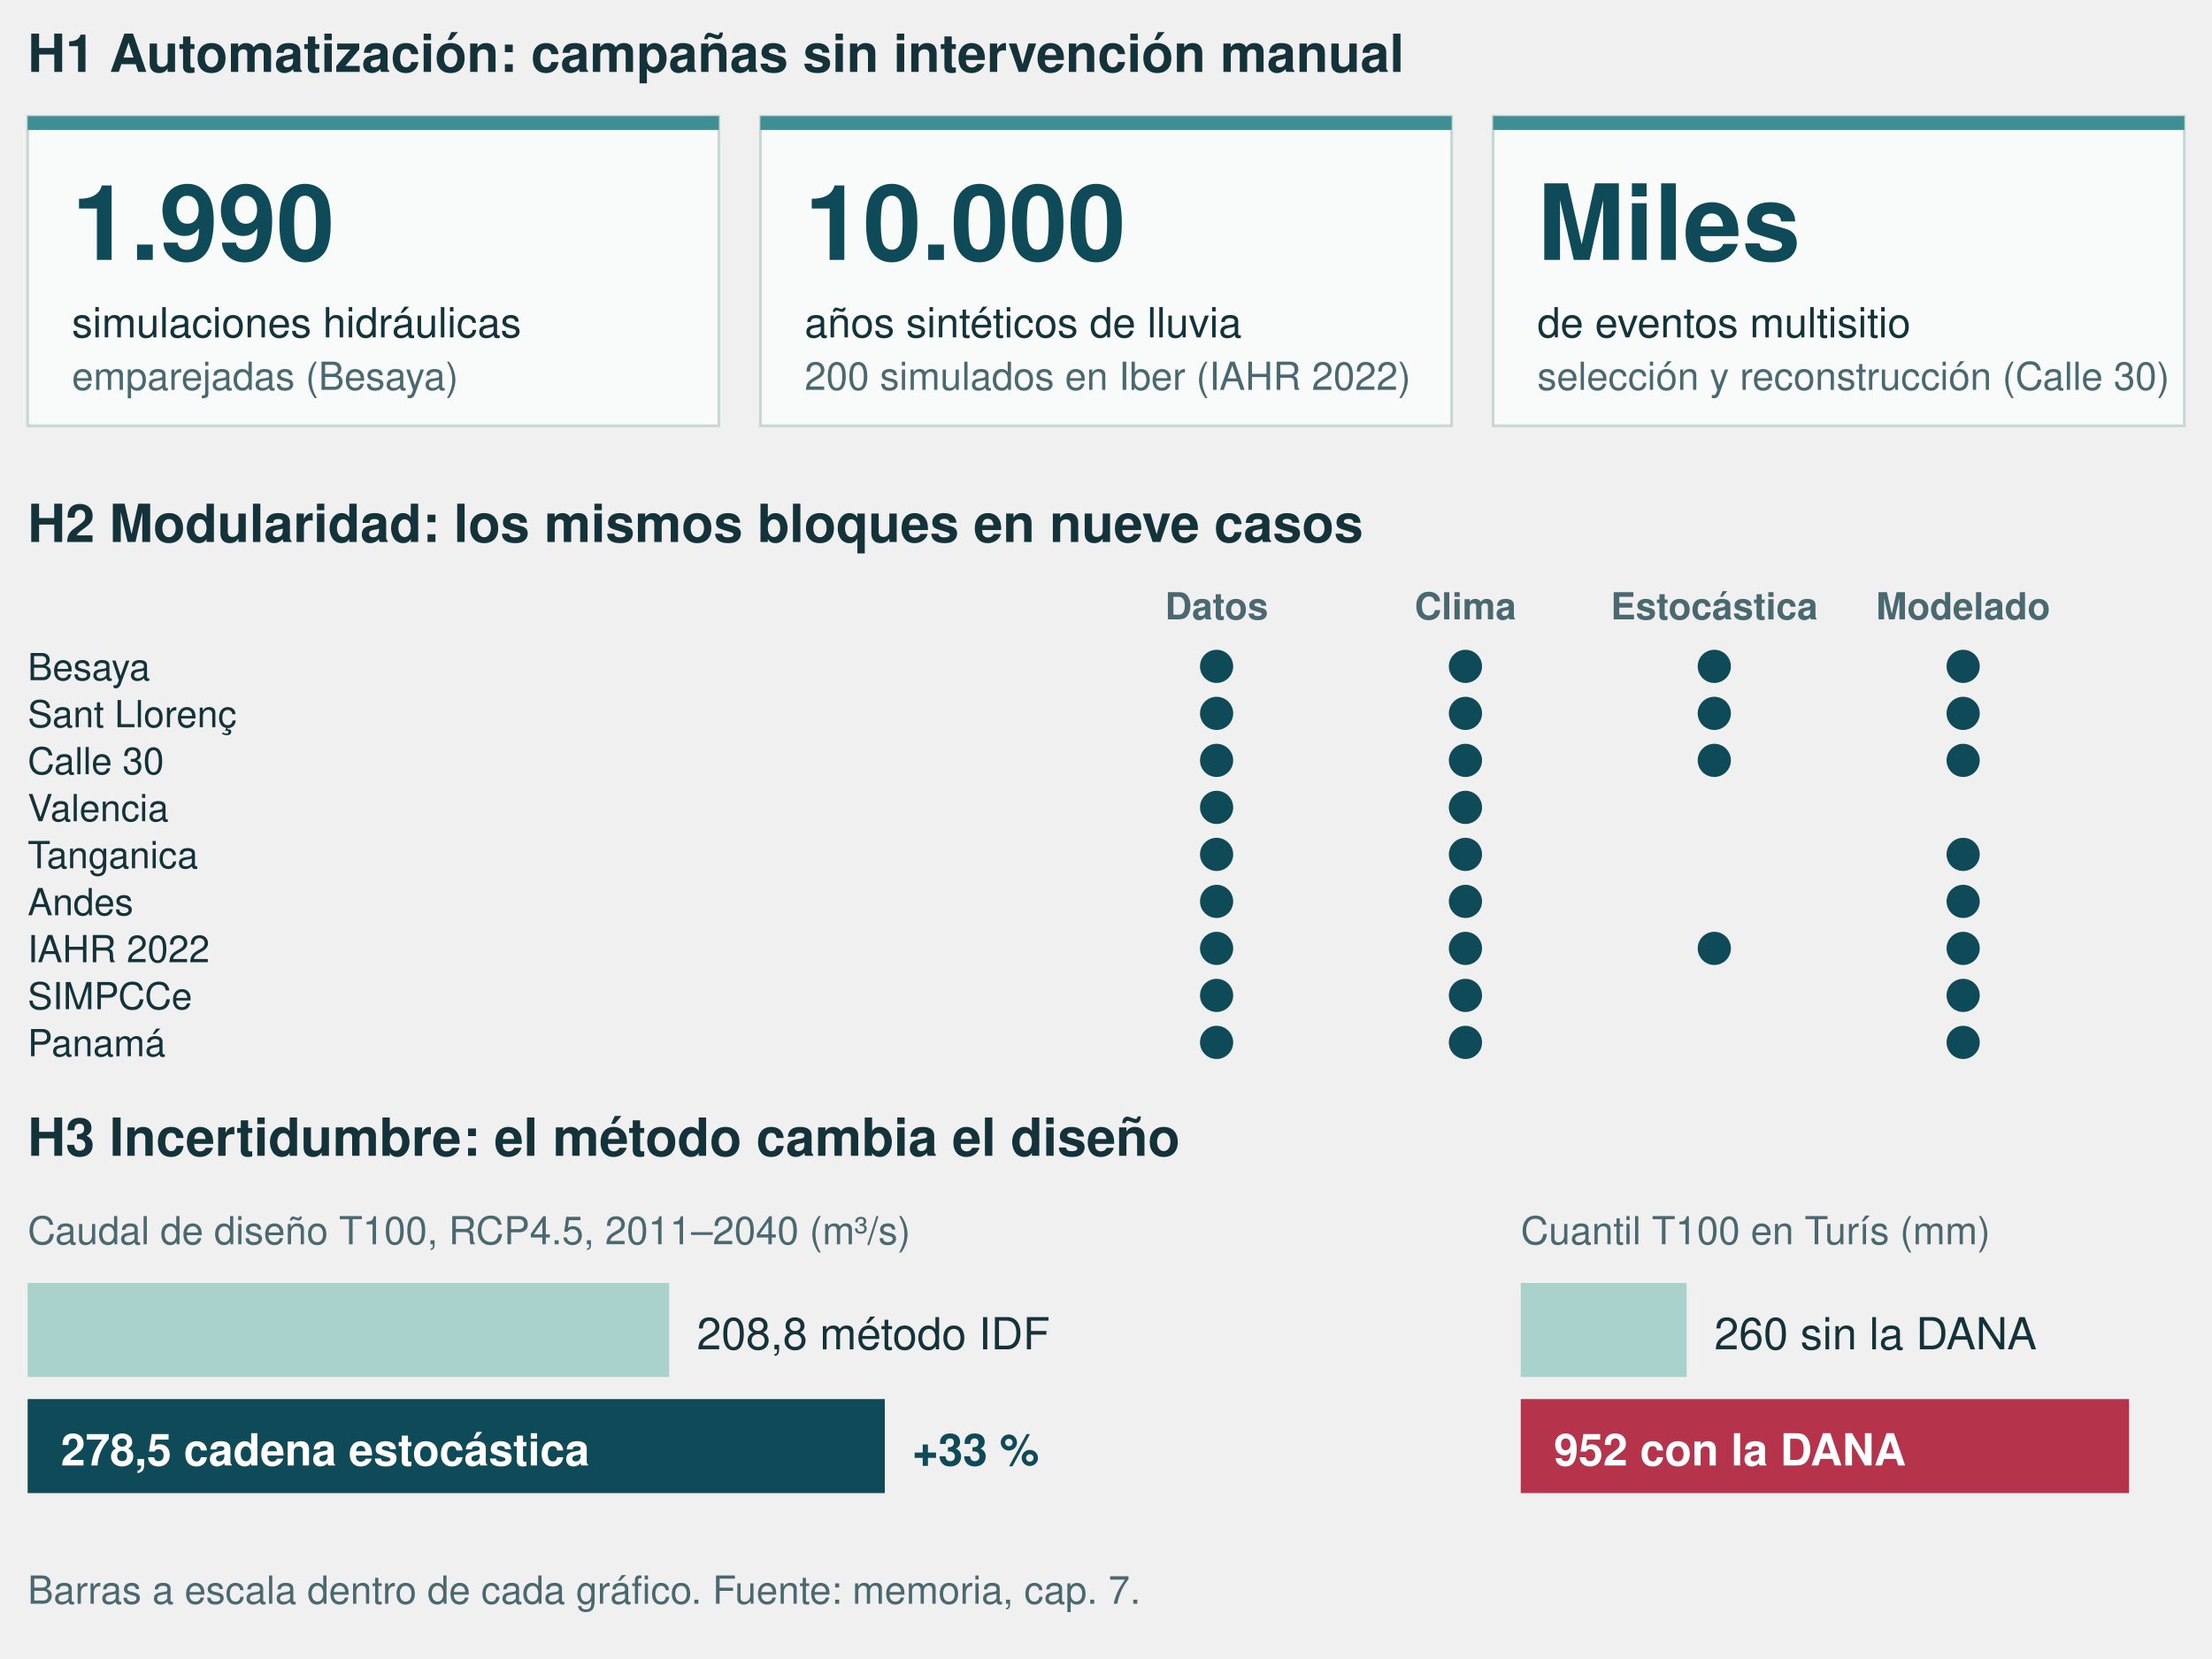
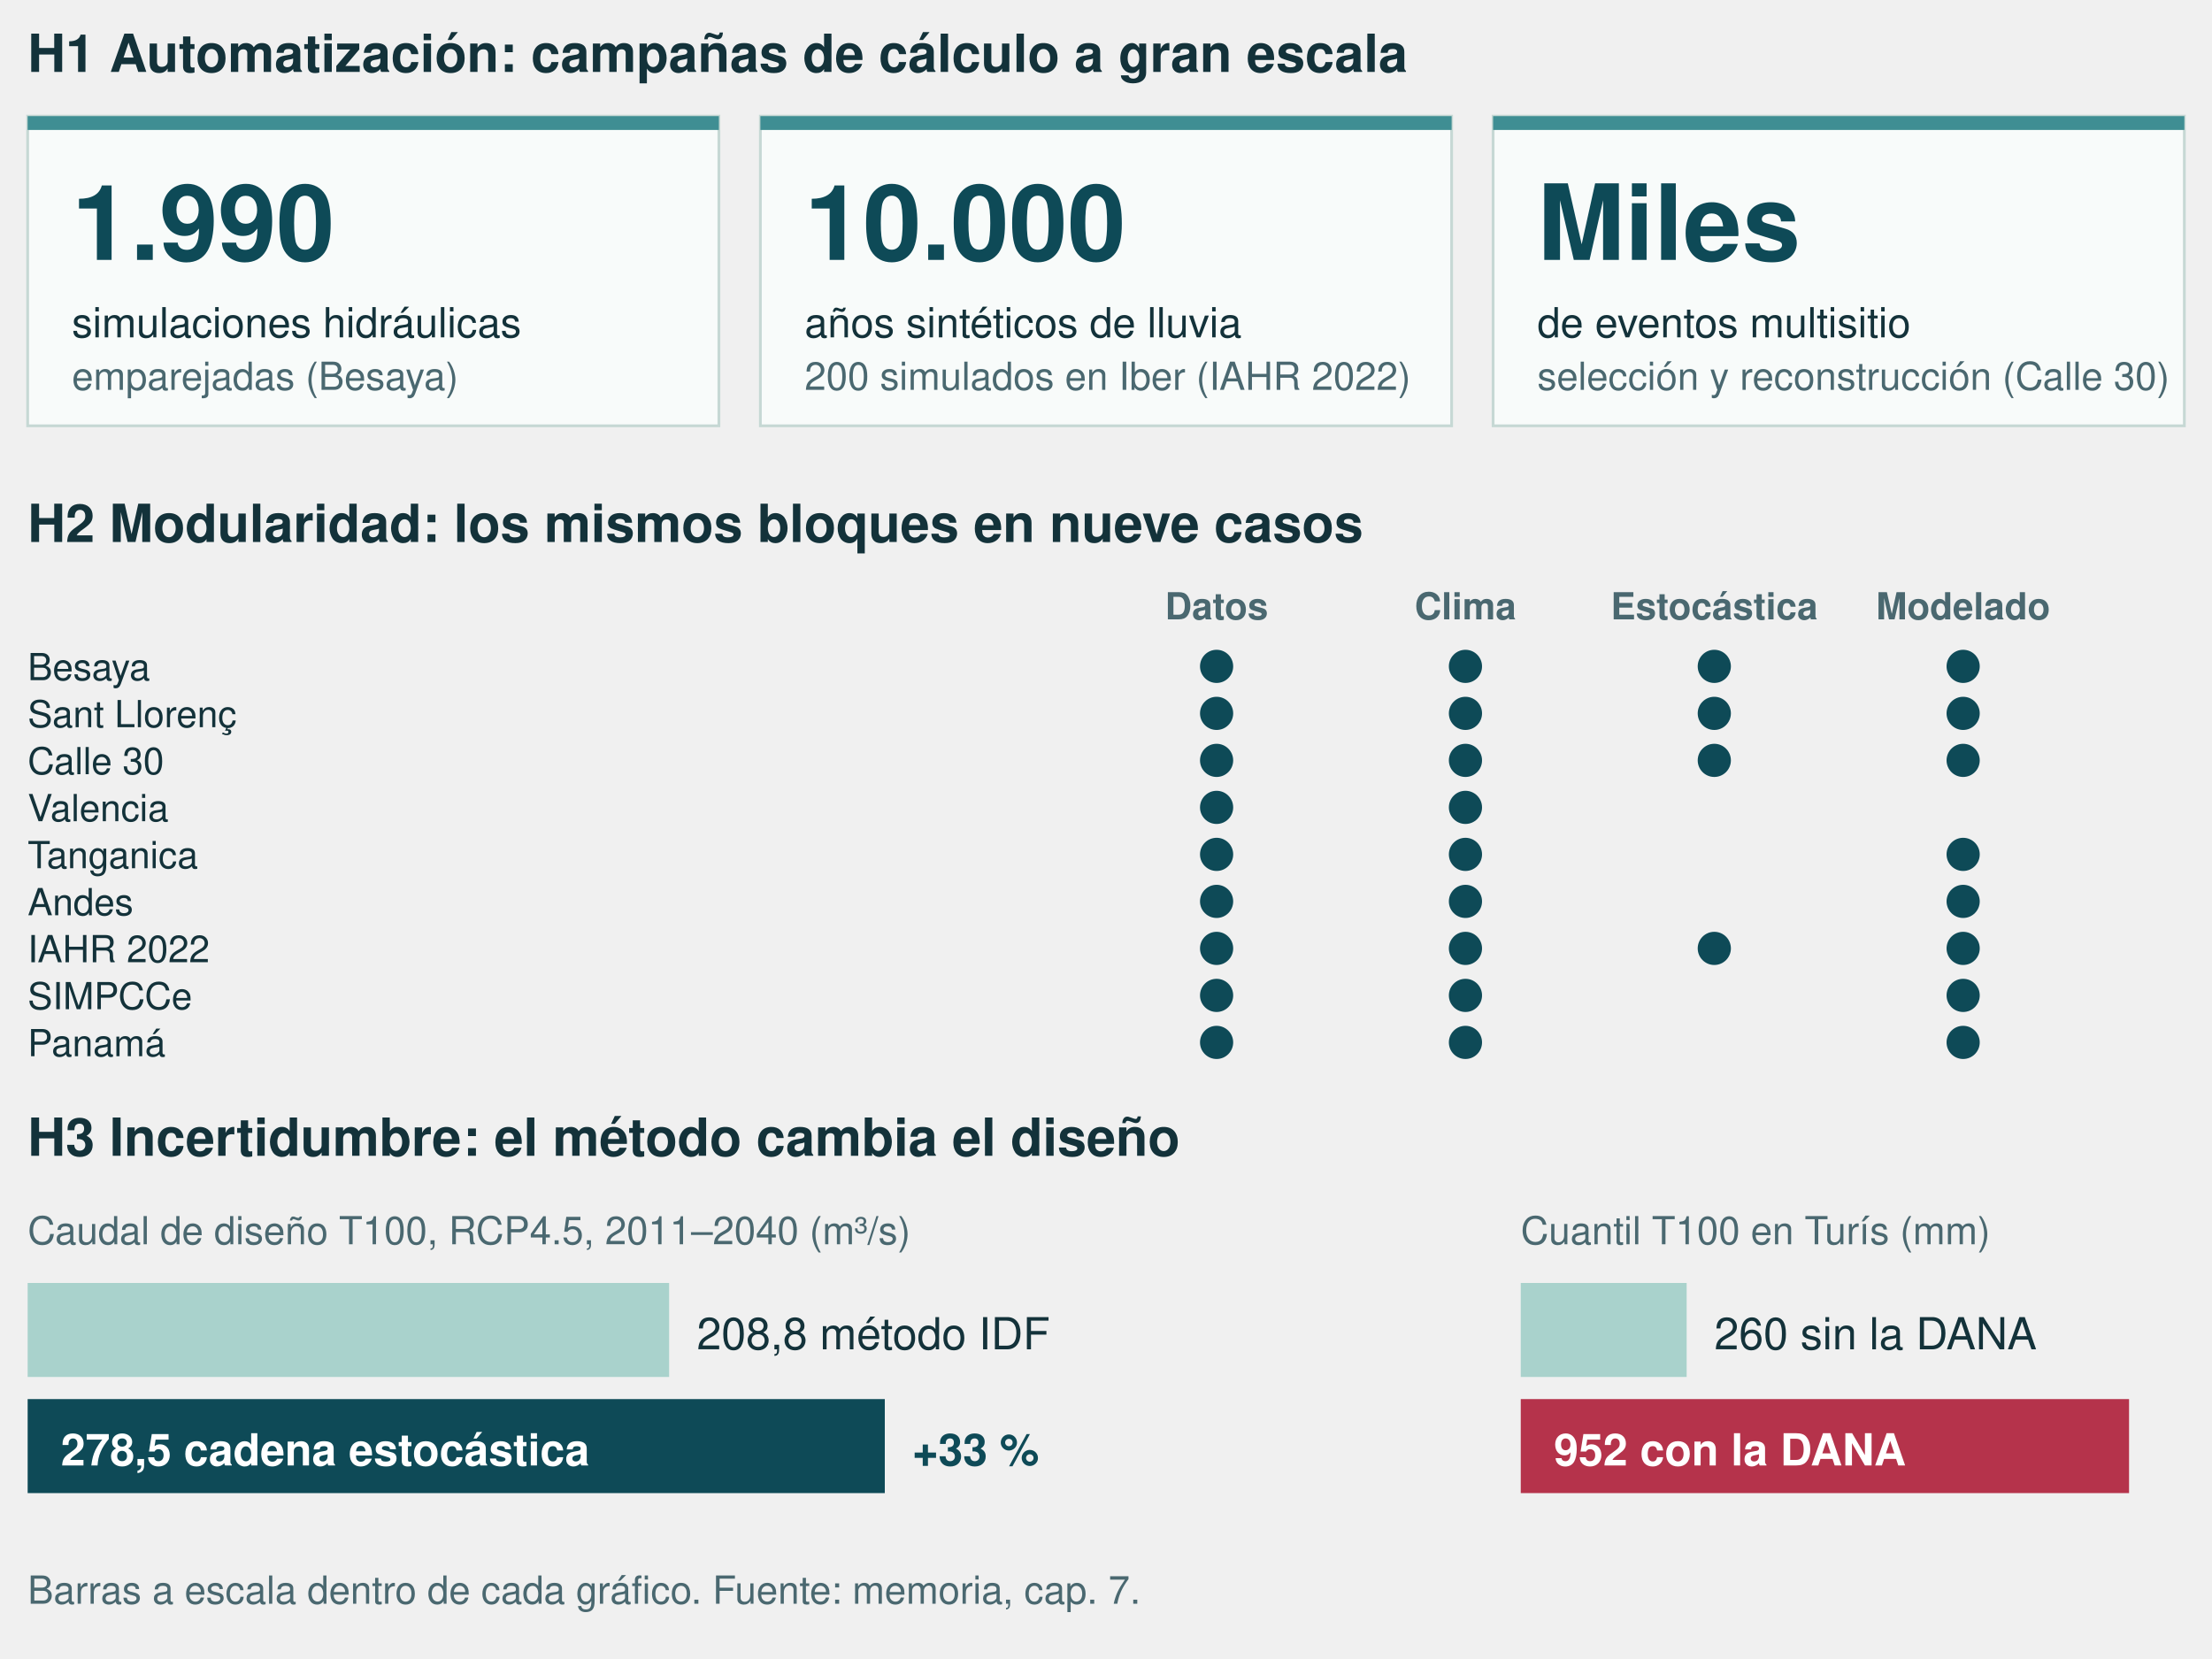
<svg xmlns="http://www.w3.org/2000/svg" viewBox="0 0 800 600" role="img" aria-labelledby="t" font-family="Avenir Next, Avenir, Segoe UI, Helvetica, sans-serif">
  <defs>
    <g id="col" fill="#0E4A57">
      <circle cx="0" cy="31" r="6" />
      <circle cx="0" cy="48" r="6" />
      <circle cx="0" cy="65" r="6" />
      <circle cx="0" cy="82" r="6" />
      <circle cx="0" cy="99" r="6" />
      <circle cx="0" cy="116" r="6" />
      <circle cx="0" cy="133" r="6" />
      <circle cx="0" cy="150" r="6" />
      <circle cx="0" cy="167" r="6" />
    </g>
  </defs>
-   <text x="10" y="26" font-size="19" font-weight="600" fill="#13323A">H1 Automatización: campañas sin intervención manual</text>
+   <text x="10" y="26" font-size="19" font-weight="600" fill="#13323A">H1 Automatización: campañas de cálculo a gran escala</text>
  <g transform="translate(10 42)" fill="#13323A">
    <rect width="250" height="112" fill="#F8FBFA" stroke="#C6D8D4" />
    <rect width="250" height="5" fill="#3F8E93" />
    <text x="16" y="52" font-size="38" font-weight="600" fill="#0E4A57">1.990</text>
    <text x="16" y="80" font-size="15">simulaciones hidráulicas</text>
    <text x="16" y="99" font-size="14" fill="#4A6870">emparejadas (Besaya)</text>
    <g transform="translate(265 0)">
      <rect width="250" height="112" fill="#F8FBFA" stroke="#C6D8D4" />
      <rect width="250" height="5" fill="#3F8E93" />
      <text x="16" y="52" font-size="38" font-weight="600" fill="#0E4A57">10.000</text>
      <text x="16" y="80" font-size="15">años sintéticos de lluvia</text>
      <text x="16" y="99" font-size="14" fill="#4A6870">200 simulados en Iber (IAHR 2022)</text>
    </g>
    <g transform="translate(530 0)">
      <rect width="250" height="112" fill="#F8FBFA" stroke="#C6D8D4" />
      <rect width="250" height="5" fill="#3F8E93" />
      <text x="16" y="52" font-size="38" font-weight="600" fill="#0E4A57">Miles</text>
      <text x="16" y="80" font-size="15">de eventos multisitio</text>
      <text x="16" y="99" font-size="14" fill="#4A6870">selección y reconstrucción (Calle 30)</text>
    </g>
  </g>
  <text x="10" y="196" font-size="19" font-weight="600" fill="#13323A">H2 Modularidad: los mismos bloques en nueve casos</text>
  <g transform="translate(10 210)" font-size="13.5" fill="#13323A">
    <g font-weight="600" fill="#4A6870" text-anchor="middle">
      <text x="430" y="14">Datos</text>
      <text x="520" y="14">Clima</text>
      <text x="610" y="14">Estocástica</text>
      <text x="700" y="14">Modelado</text>
    </g>
    <g transform="translate(0 22)">
      <text y="14">Besaya</text>
      <text y="31">Sant Llorenç</text>
      <text y="48">Calle 30</text>
      <text y="65">Valencia</text>
      <text y="82">Tanganica</text>
      <text y="99">Andes</text>
      <text y="116">IAHR 2022</text>
      <text y="133">SIMPCCe</text>
      <text y="150">Panamá</text>
    </g>
    <g fill="#0E4A57">
      <use href="#col" x="430" />
      <use href="#col" x="520" />
      <circle cx="610" cy="31" r="6" />
      <circle cx="610" cy="48" r="6" />
      <circle cx="610" cy="65" r="6" />
      <circle cx="610" cy="133" r="6" />
      <circle cx="700" cy="31" r="6" />
      <circle cx="700" cy="48" r="6" />
      <circle cx="700" cy="65" r="6" />
      <circle cx="700" cy="99" r="6" />
      <circle cx="700" cy="116" r="6" />
      <circle cx="700" cy="133" r="6" />
      <circle cx="700" cy="150" r="6" />
      <circle cx="700" cy="167" r="6" />
    </g>
  </g>
  <text x="10" y="418" font-size="19" font-weight="600" fill="#13323A">H3 Incertidumbre: el método cambia el diseño</text>
  <g transform="translate(10 434)" fill="#13323A">
    <text y="16" font-size="14" fill="#4A6870">Caudal de diseño T100, RCP4.5, 2011–2040 (m³/s)</text>
    <rect x="0" y="30" width="232" height="34" fill="#A9D2CC" />
    <text x="242" y="54" font-size="16">208,8 método IDF</text>
    <rect x="0" y="72" width="310" height="34" fill="#0E4A57" />
    <text x="12" y="96" font-size="16" font-weight="600" fill="#fff">278,5 cadena estocástica</text>
    <text x="320" y="96" font-size="16" font-weight="600" fill="#0E4A57">+33 %</text>
    <g transform="translate(540 0)">
      <text y="16" font-size="14" fill="#4A6870">Cuantil T100 en Turís (mm)</text>
      <rect x="0" y="30" width="60" height="34" fill="#A9D2CC" />
      <text x="70" y="54" font-size="16">260 sin la DANA</text>
      <rect x="0" y="72" width="220" height="34" fill="#B5334B" />
      <text x="12" y="96" font-size="16" font-weight="600" fill="#fff">952 con la DANA</text>
    </g>
    <text y="146" font-size="14" fill="#4A6870">Barras a escala dentro de cada gráfico. Fuente: memoria, cap. 7.</text>
  </g>
</svg>
